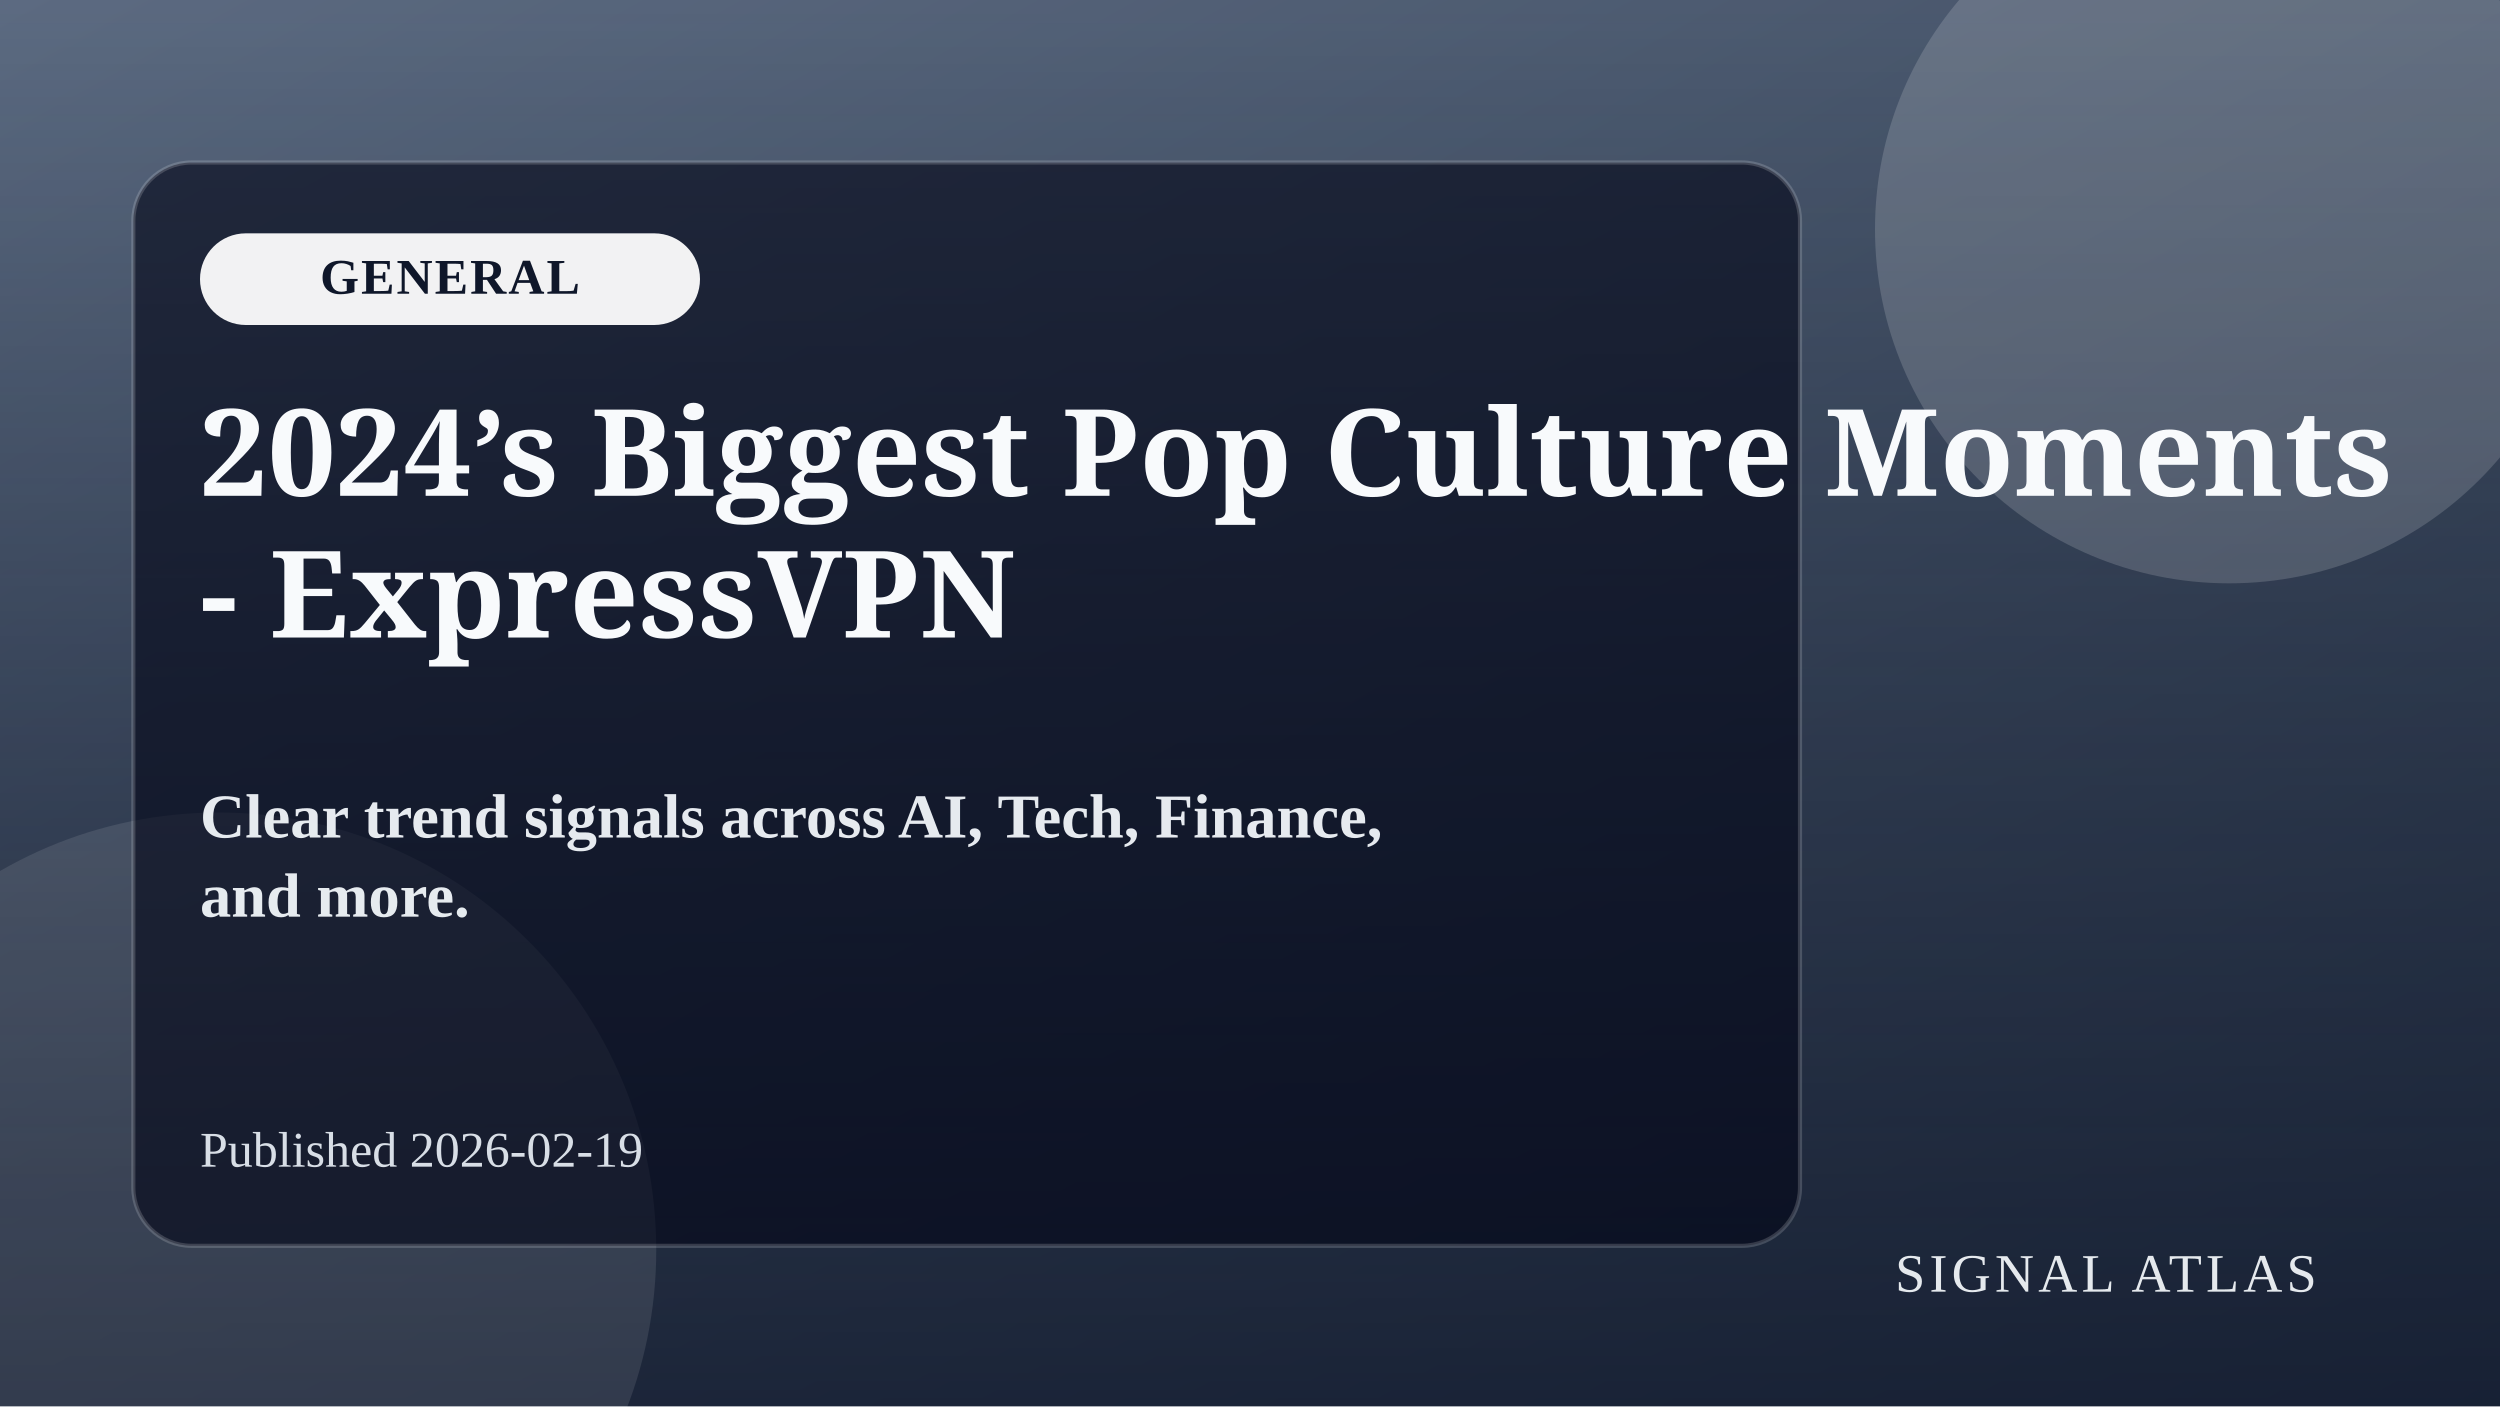
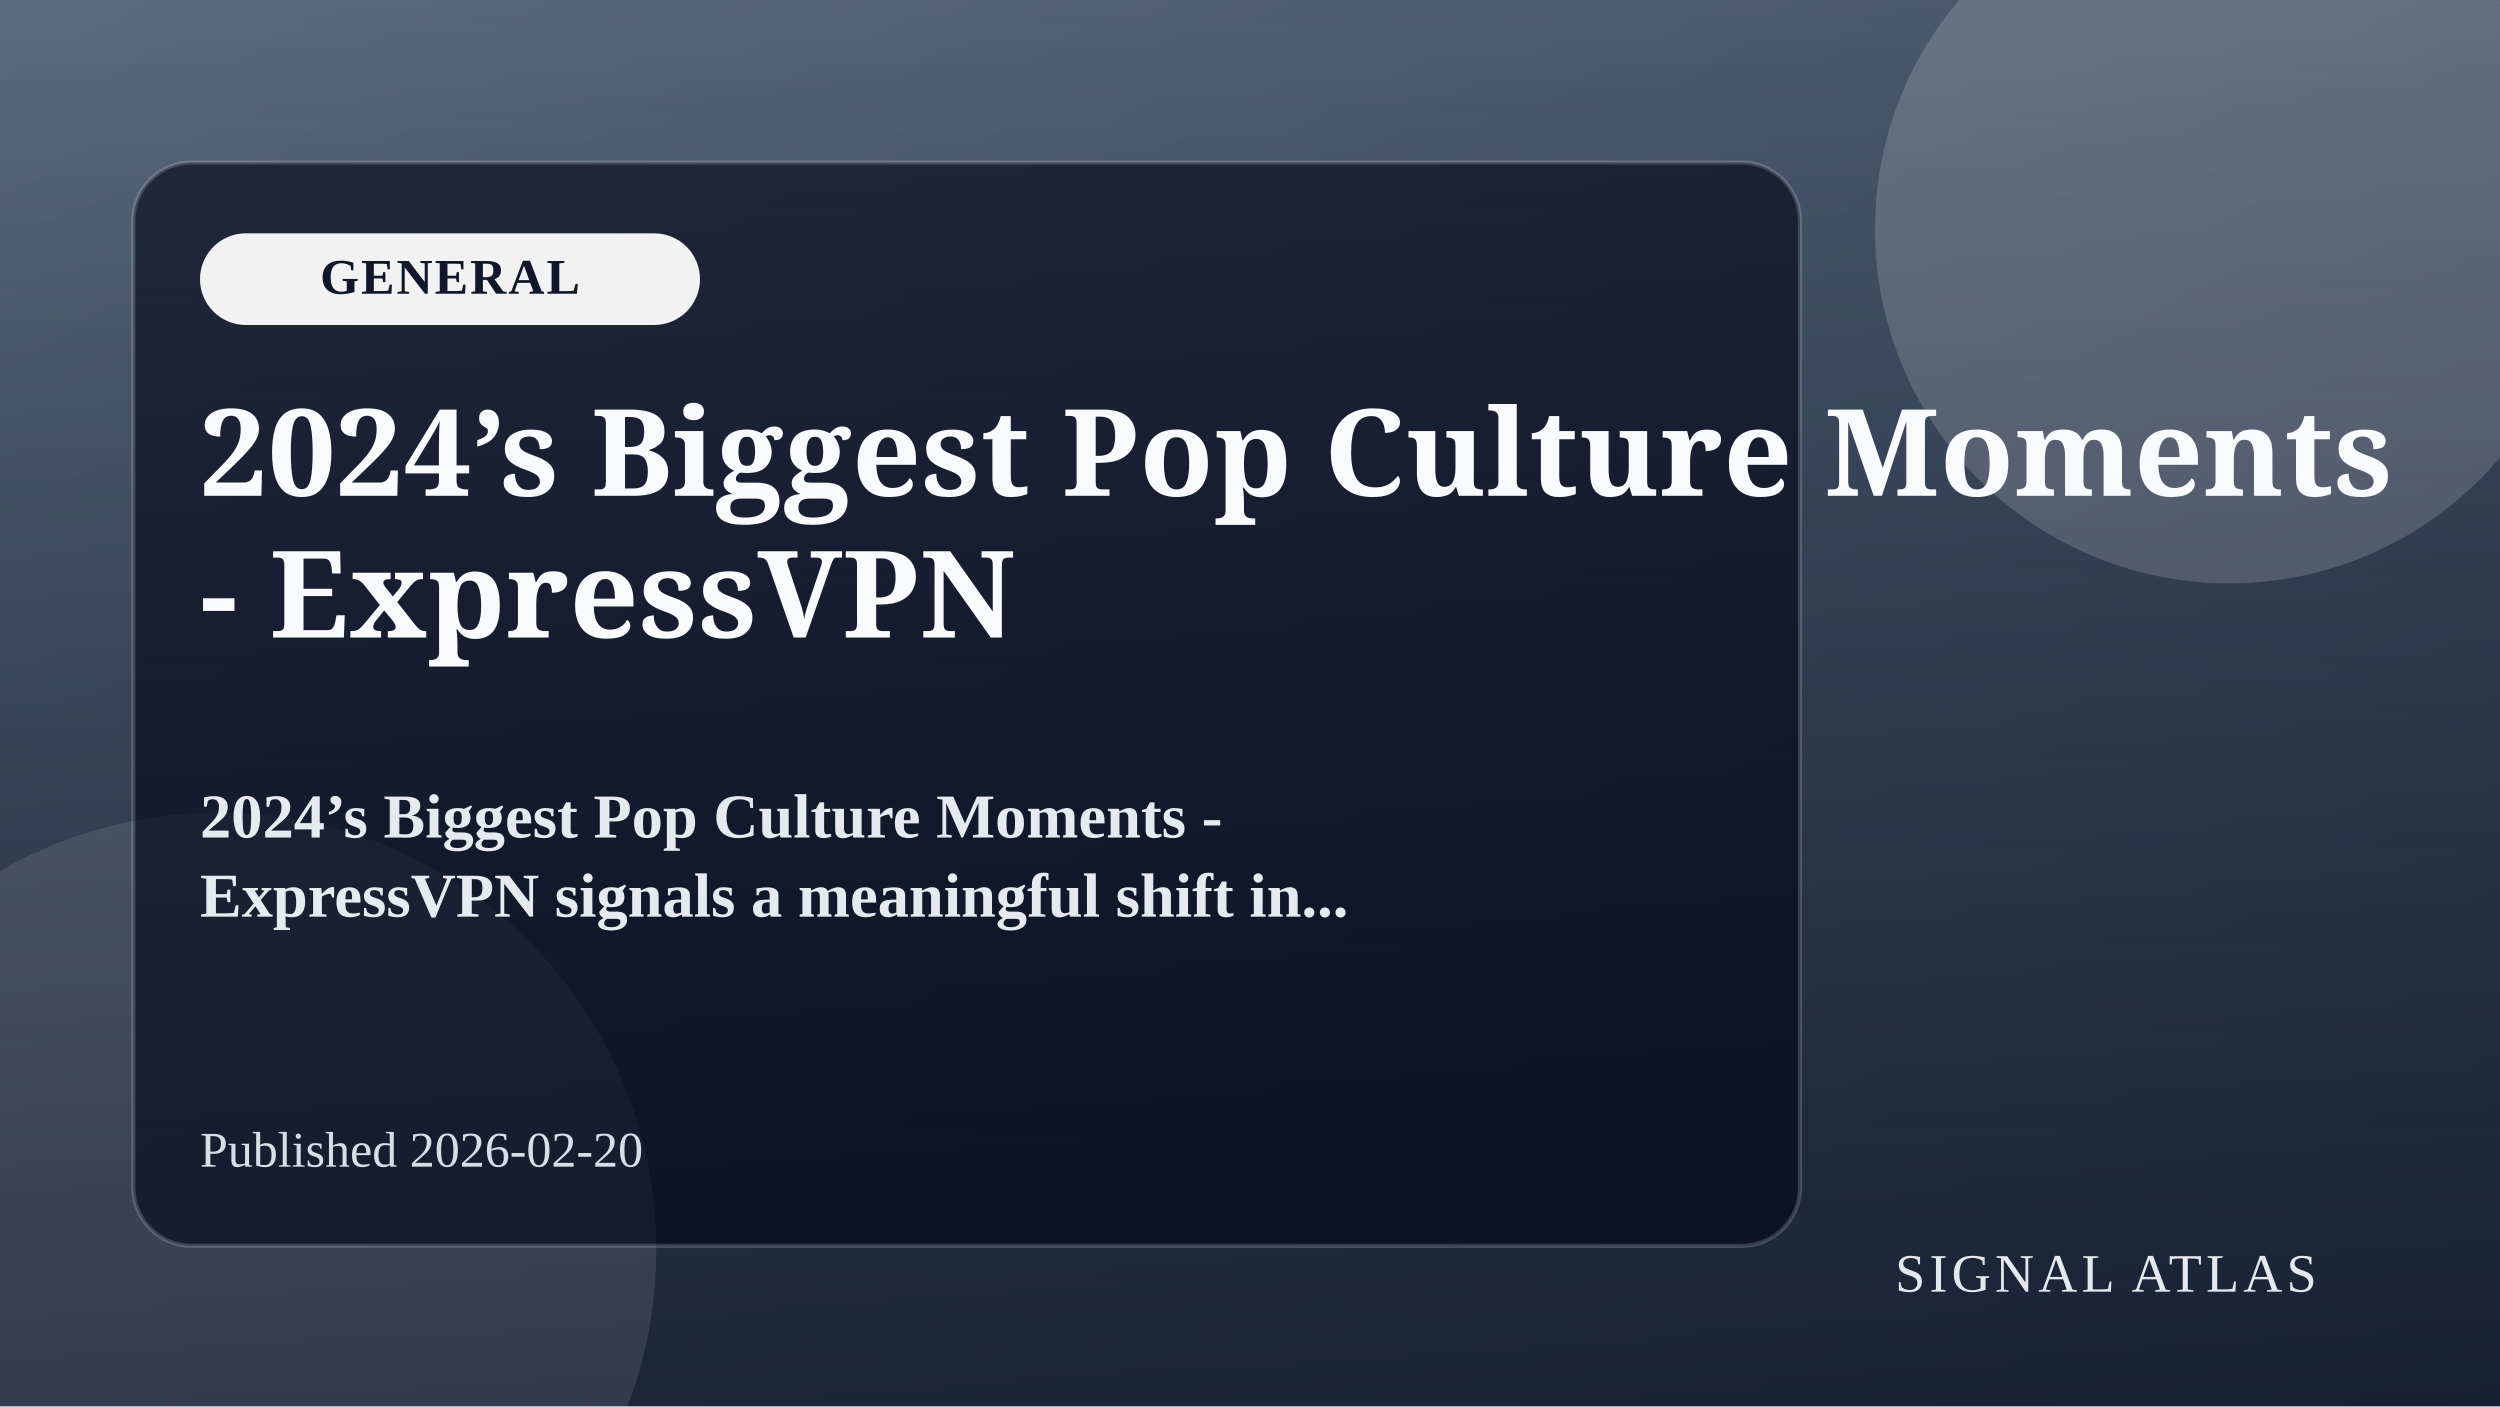
<svg xmlns="http://www.w3.org/2000/svg" viewBox="0 0 1200 675" role="img" aria-label="2024’s Biggest Pop Culture Moments - ExpressVPN">
  <defs>
    <linearGradient id="g" x1="0" y1="0" x2="1" y2="1">
      <stop offset="0%" stop-color="#64748b" />
      <stop offset="100%" stop-color="#334155" />
    </linearGradient>
    <linearGradient id="mask" x1="0" y1="0" x2="0" y2="1">
      <stop offset="0%" stop-color="rgba(15,23,42,.1)" />
      <stop offset="100%" stop-color="rgba(15,23,42,.76)" />
    </linearGradient>
  </defs>
  <rect width="1200" height="675" fill="url(#g)" />
  <rect width="1200" height="675" fill="url(#mask)" />
  <circle cx="1070" cy="110" r="170" fill="rgba(255,255,255,.16)" />
  <circle cx="105" cy="600" r="210" fill="rgba(255,255,255,.1)" />
  <rect x="64" y="78" width="800" height="520" rx="28" fill="rgba(2,6,23,.62)" stroke="rgba(255,255,255,.17)" stroke-width="2" />
  <rect x="96" y="112" width="240" height="44" rx="22" fill="rgba(255,255,255,.94)" />
  <text x="216" y="141" text-anchor="middle" fill="#0f172a" font-family="Source Sans 3,Segoe UI,sans-serif" font-size="24" font-weight="700" letter-spacing="1">GENERAL</text>
  <text x="96" y="238" fill="#f8fafc" font-family="Newsreader,Georgia,serif" font-size="58" font-weight="700" letter-spacing=".2">
    <tspan x="96" y="238">2024’s Biggest Pop Culture Moments</tspan>
    <tspan x="96" y="306">- ExpressVPN</tspan>
  </text>
  <text x="96" y="402" fill="rgba(241,245,249,.95)" font-family="Source Sans 3,Segoe UI,sans-serif" font-size="30" font-weight="600">
-     <tspan x="96" y="402">Clear trend signals across AI, Tech, Finance,</tspan>
-     <tspan x="96" y="440">and more.</tspan>
+     <tspan x="96" y="402">2024’s Biggest Pop Culture Moments -</tspan>
+     <tspan x="96" y="440">ExpressVPN signals a meaningful shift in...</tspan>
  </text>
-   <text x="96" y="560" fill="rgba(226,232,240,.95)" font-family="Source Sans 3,Segoe UI,sans-serif" font-size="24">Published 2026-02-19</text>
+   <text x="96" y="560" fill="rgba(226,232,240,.95)" font-family="Source Sans 3,Segoe UI,sans-serif" font-size="24">Published 2026-02-20</text>
  <text x="1112" y="620" text-anchor="end" fill="rgba(241,245,249,.94)" font-family="Source Sans 3,Segoe UI,sans-serif" font-size="26" letter-spacing="2">SIGNAL ATLAS</text>
</svg>
